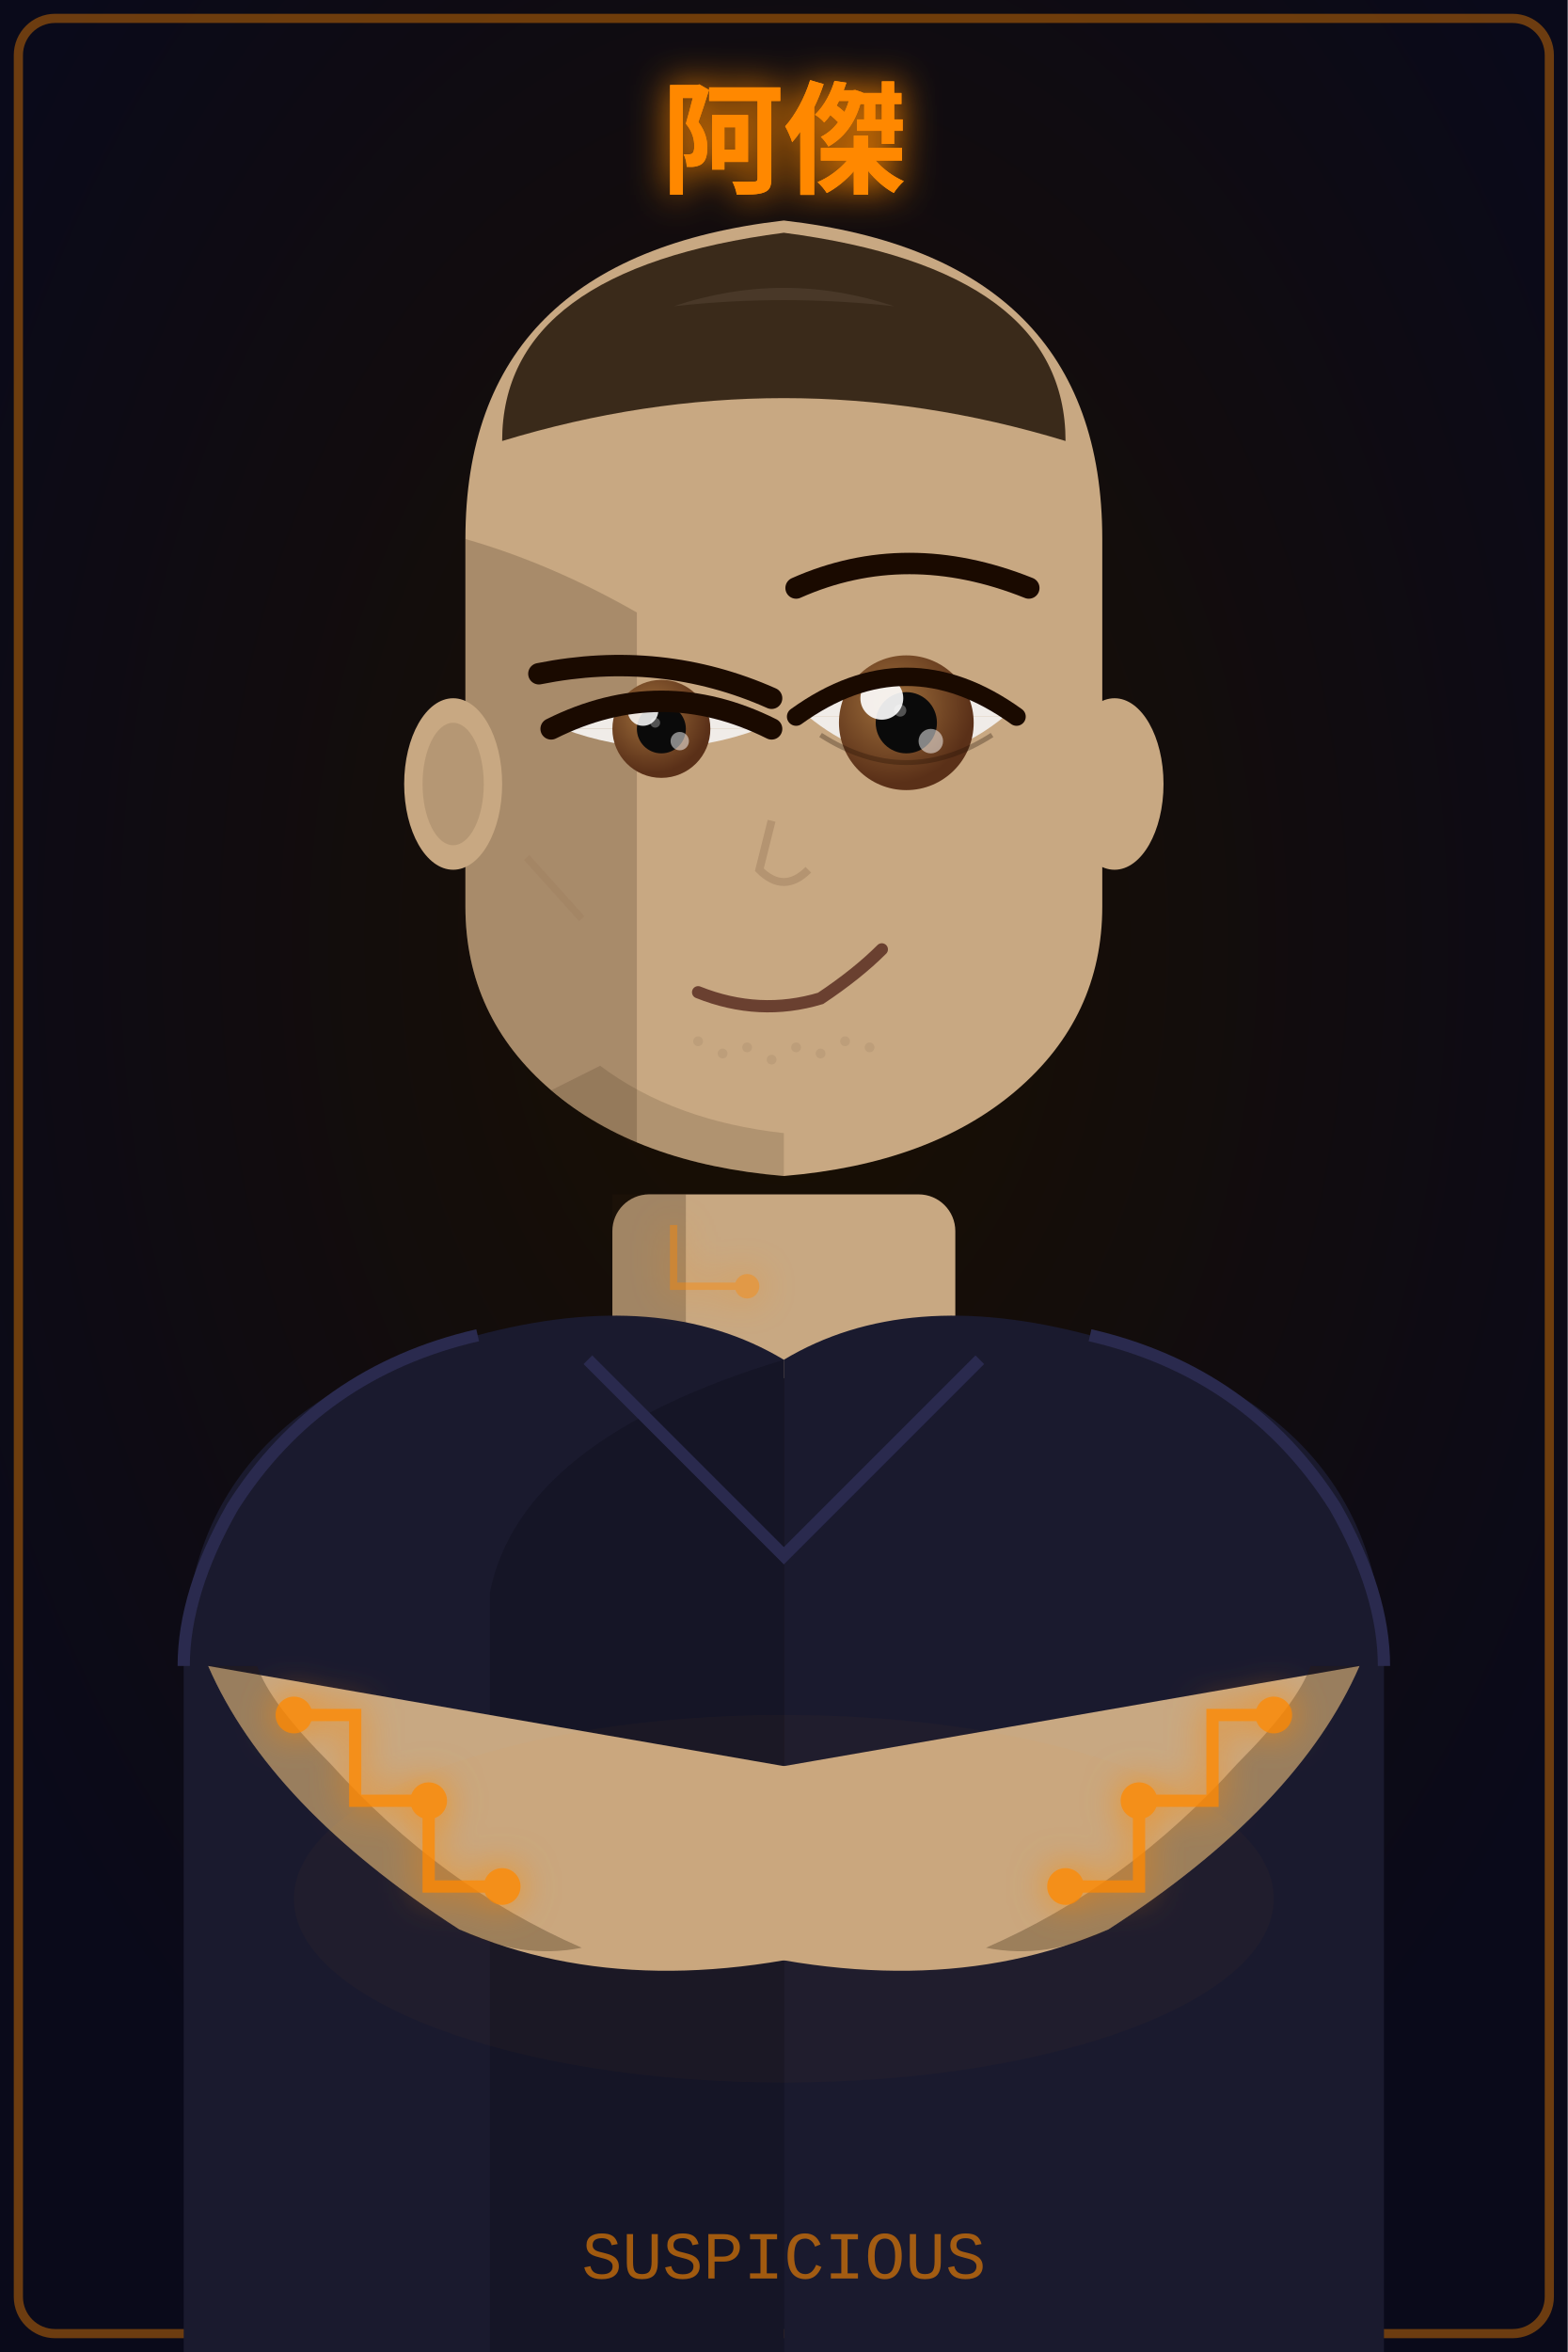
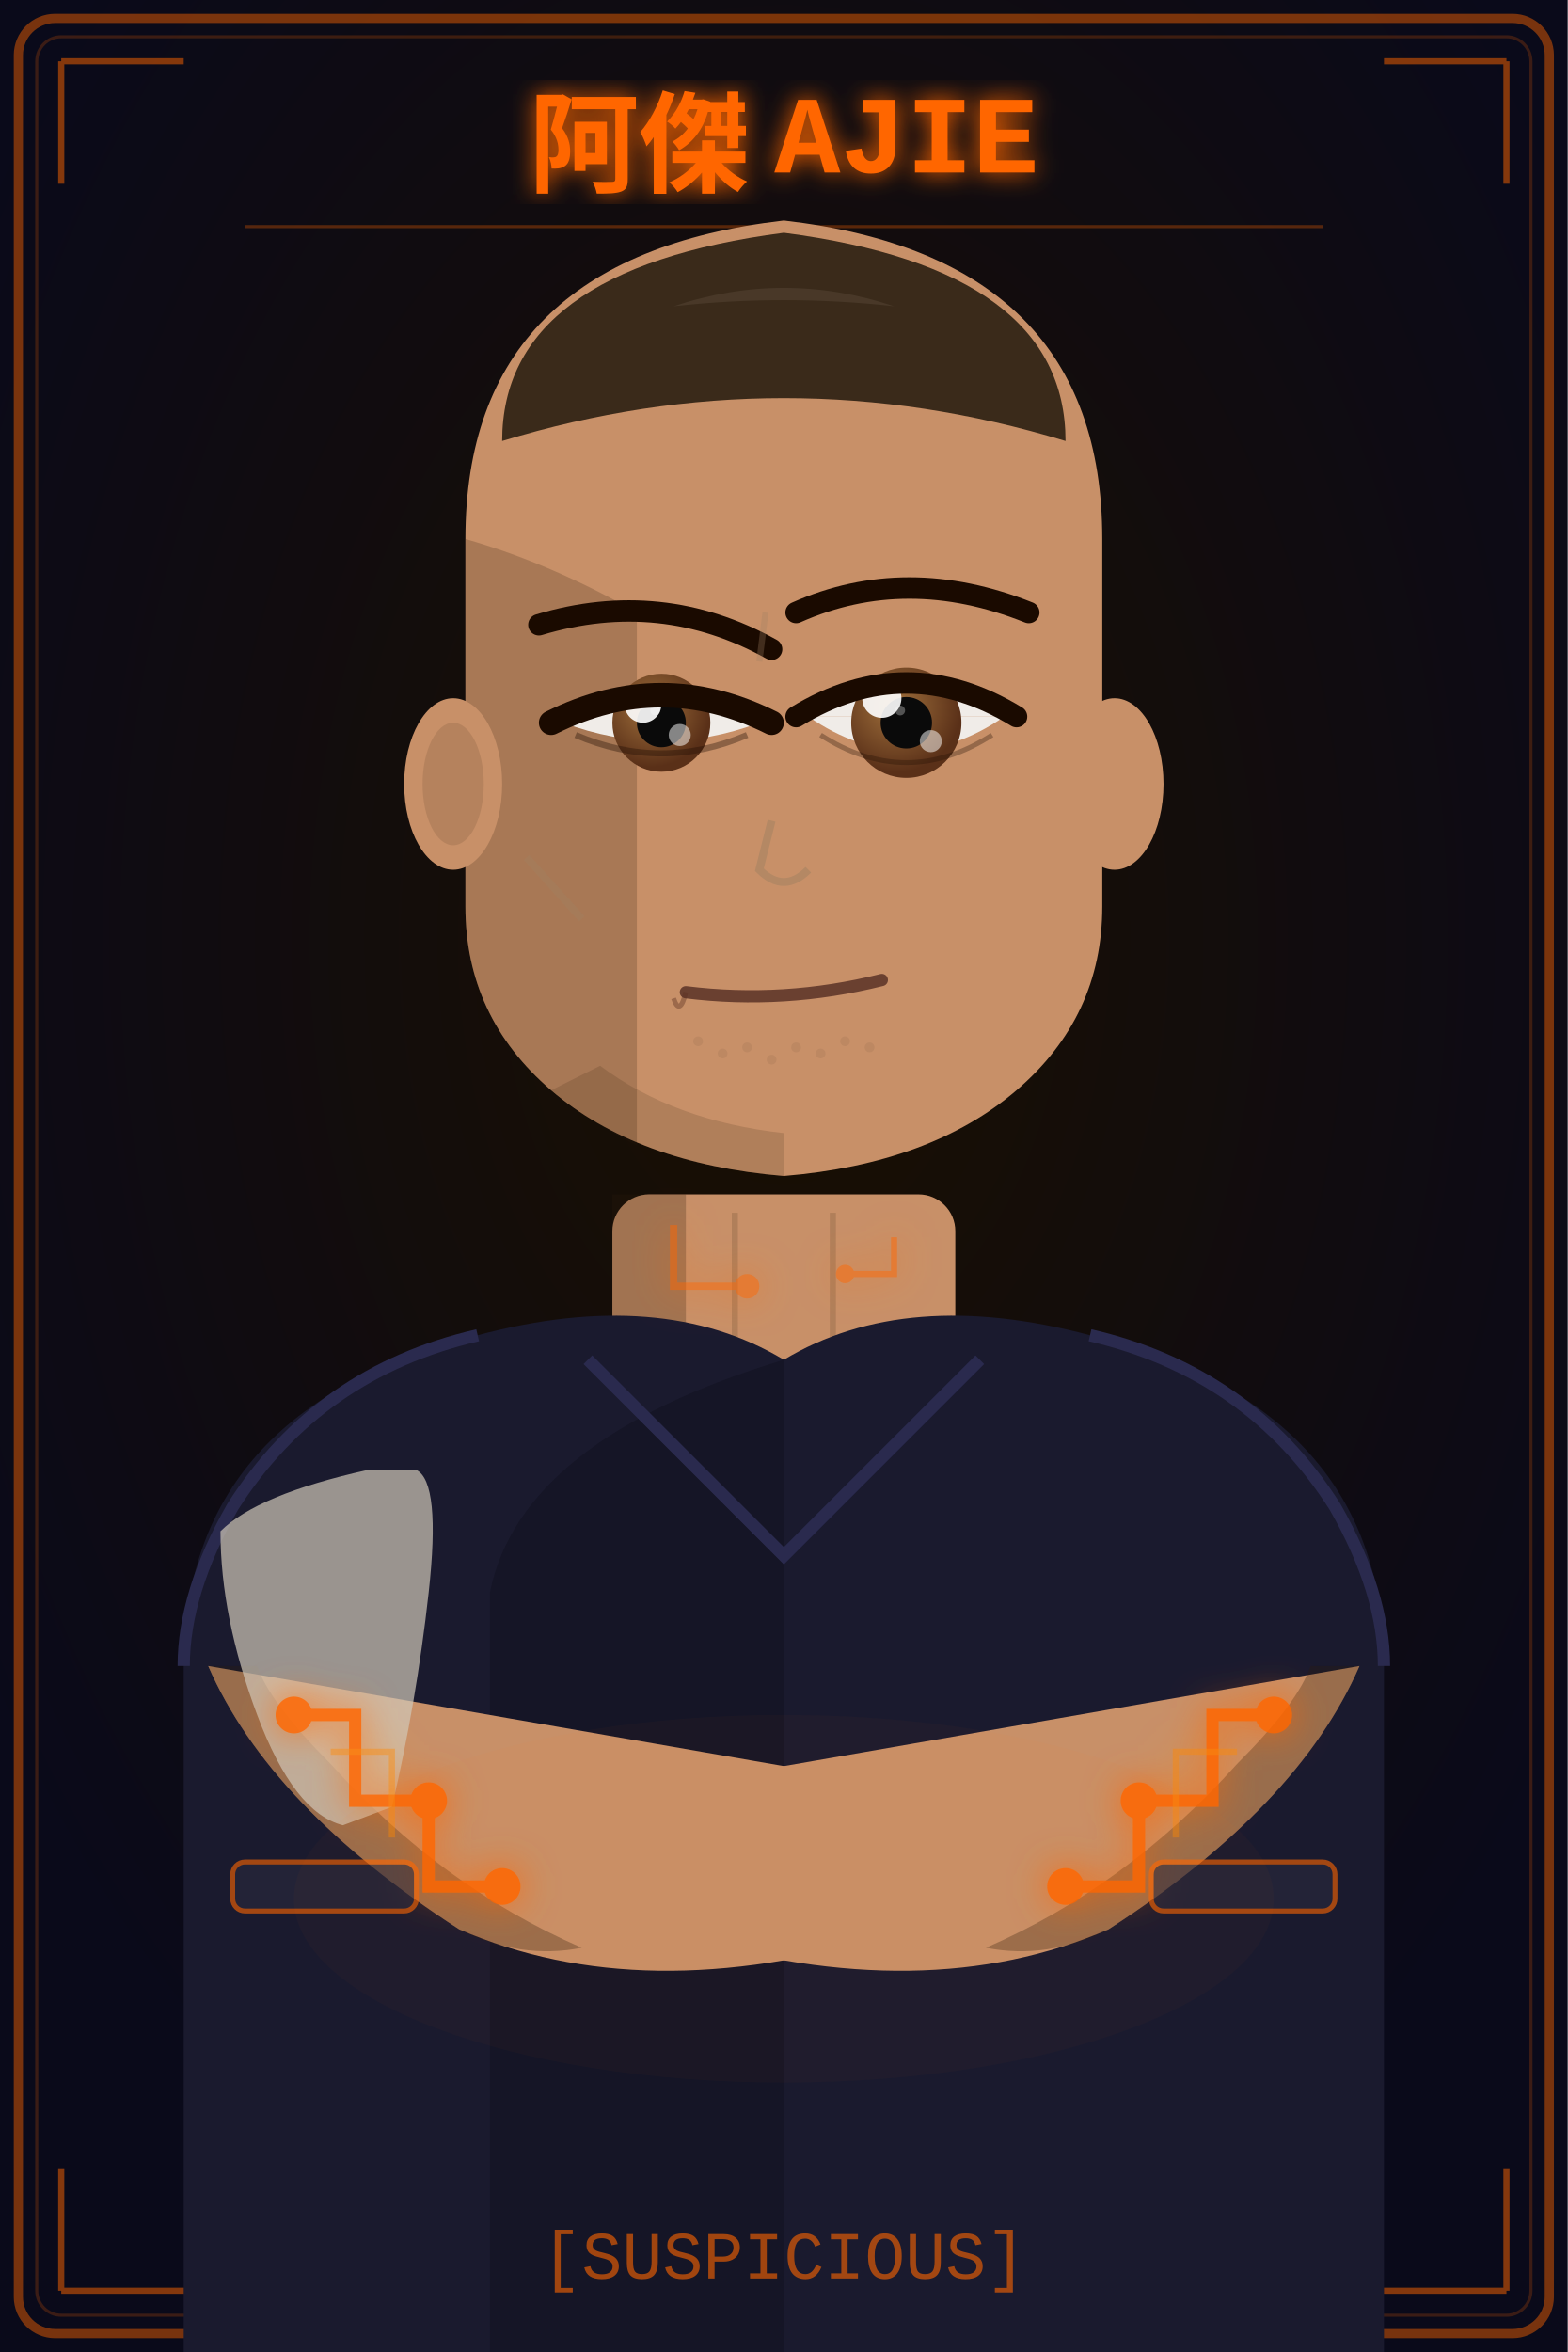
<svg xmlns="http://www.w3.org/2000/svg" width="256" height="384" viewBox="0 0 256 384">
  <defs>
    <radialGradient id="bg_glow" cx="50%" cy="40%" r="60%">
      <stop offset="0%" stop-color="#1a0f00" />
      <stop offset="100%" stop-color="#0a0a1a" />
    </radialGradient>
    <filter id="glow" x="-50%" y="-50%" width="200%" height="200%">
      <feGaussianBlur stdDeviation="3" result="b" />
      <feMerge>
        <feMergeNode in="b" />
        <feMergeNode in="SourceGraphic" />
      </feMerge>
    </filter>
+     <filter id="neonGlow">
+       <feGaussianBlur stdDeviation="2" result="blur" />
+       <feMerge>
+         <feMergeNode in="blur" />
+         <feMergeNode in="SourceGraphic" />
+       </feMerge>
+     </filter>
    <radialGradient id="iris_grad" cx="40%" cy="35%" r="60%">
      <stop offset="0%" stop-color="#a0703c" />
      <stop offset="100%" stop-color="#5a3018" />
    </radialGradient>
  </defs>
  <rect width="256" height="384" fill="url(#bg_glow)" />
-   <rect x="3" y="3" width="250" height="378" rx="6" fill="none" stroke="#ff8800" stroke-width="1.5" opacity="0.4" />
-   <text x="128" y="30" font-family="'Courier New', monospace" font-size="20" font-weight="bold" fill="#ff8800" text-anchor="middle" filter="url(#glow)">阿傑</text>
-   <text x="128" y="30" font-family="'Courier New', monospace" font-size="20" font-weight="bold" fill="#ff8800" text-anchor="middle">阿傑</text>
-   <rect x="100" y="195" width="56" height="30" rx="6" fill="#c8a882" />
+   <rect x="3" y="3" width="250" height="378" rx="6" fill="none" stroke="#ff6600" stroke-width="1.5" opacity="0.45" />
+   <rect x="6" y="6" width="244" height="372" rx="4" fill="none" stroke="#ff6600" stroke-width="0.5" opacity="0.2" />
+   <text x="128" y="30" font-family="'Courier New', monospace" font-size="18" font-weight="bold" fill="#ff6600" text-anchor="middle" filter="url(#neonGlow)">阿傑 AJIE</text>
+   <line x1="40" y1="37" x2="216" y2="37" stroke="#ff6600" stroke-width="0.5" opacity="0.3" />
+   <rect x="100" y="195" width="56" height="30" rx="6" fill="#c89068" />
  <path d="M100,195 L112,195 L112,225 L100,225 Z" fill="#2a1a0a" opacity="0.25" />
+   <line x1="120" y1="198" x2="120" y2="222" stroke="#2a1a0a" stroke-width="1" opacity="0.15" />
+   <line x1="136" y1="198" x2="136" y2="222" stroke="#2a1a0a" stroke-width="1" opacity="0.15" />
  <path d="M128,222 L128,384 L30,384 L30,272 Q30,230 78,218 Q108,210 128,222 Z" fill="#1a1a2e" />
  <path d="M128,222 L128,384 L226,384 L226,272 Q226,230 178,218 Q148,210 128,222 Z" fill="#1a1a2e" />
  <path d="M128,222 L128,384 L80,384 L80,260 Q85,235 128,222 Z" fill="#0d0d1a" opacity="0.4" />
  <path d="M78,218 Q52,224 38,246 Q30,260 30,272" fill="none" stroke="#2a2a4e" stroke-width="2" />
  <path d="M178,218 Q204,224 218,246 Q226,260 226,272" fill="none" stroke="#2a2a4e" stroke-width="2" />
-   <path d="M34,272 Q44,295 75,315 Q105,328 145,316 Q162,308 172,296" fill="#c8a882" />
-   <path d="M222,272 Q212,295 181,315 Q151,328 111,316 Q94,308 84,296" fill="#c8a882" />
+   <path d="M34,272 Q44,295 75,315 Q105,328 145,316 Q162,308 172,296" fill="#c89068" />
+   <path d="M222,272 Q212,295 181,315 Q151,328 111,316 Q94,308 84,296" fill="#c89068" />
  <path d="M34,272 Q44,295 75,315 Q85,320 95,318 Q72,308 54,288 Q44,278 42,272 Z" fill="#2a1a0a" opacity="0.3" />
  <path d="M222,272 Q212,295 181,315 Q171,320 161,318 Q184,308 202,288 Q212,278 214,272 Z" fill="#2a1a0a" opacity="0.3" />
-   <g filter="url(#glow)" opacity="0.8">
-     <path d="M48,280 L58,280 L58,294 L70,294 L70,308 L82,308" fill="none" stroke="#ff8800" stroke-width="2" />
-     <circle cx="48" cy="280" r="3" fill="#ff8800" />
-     <circle cx="70" cy="294" r="3" fill="#ff8800" />
-     <circle cx="82" cy="308" r="3" fill="#ff8800" />
+   <path d="M36,250 Q42,244 60,240 L68,240 Q72,242 70,260 Q68,278 64,295 L56,298 Q48,296 42,280 Q36,264 36,250 Z" fill="#d0c8b8" opacity="0.7" />
+   <g filter="url(#glow)" opacity="0.85">
+     <path d="M48,280 L58,280 L58,294 L70,294 L70,308 L82,308" fill="none" stroke="#ff6600" stroke-width="2" />
+     <circle cx="48" cy="280" r="3" fill="#ff6600" />
+     <circle cx="70" cy="294" r="3" fill="#ff6600" />
+     <circle cx="82" cy="308" r="3" fill="#ff6600" />
+     <path d="M54,286 L64,286 L64,300" fill="none" stroke="#ff8800" stroke-width="1" opacity="0.5" />
  </g>
-   <g filter="url(#glow)" opacity="0.8">
-     <path d="M208,280 L198,280 L198,294 L186,294 L186,308 L174,308" fill="none" stroke="#ff8800" stroke-width="2" />
-     <circle cx="208" cy="280" r="3" fill="#ff8800" />
-     <circle cx="186" cy="294" r="3" fill="#ff8800" />
-     <circle cx="174" cy="308" r="3" fill="#ff8800" />
+   <g filter="url(#glow)" opacity="0.85">
+     <path d="M208,280 L198,280 L198,294 L186,294 L186,308 L174,308" fill="none" stroke="#ff6600" stroke-width="2" />
+     <circle cx="208" cy="280" r="3" fill="#ff6600" />
+     <circle cx="186" cy="294" r="3" fill="#ff6600" />
+     <circle cx="174" cy="308" r="3" fill="#ff6600" />
+     <path d="M202,286 L192,286 L192,300" fill="none" stroke="#ff8800" stroke-width="1" opacity="0.5" />
  </g>
+   <rect x="38" y="304" width="30" height="8" rx="2" fill="#2a2a3e" stroke="#ff6600" stroke-width="0.8" opacity="0.6" />
+   <rect x="188" y="304" width="30" height="8" rx="2" fill="#2a2a3e" stroke="#ff6600" stroke-width="0.8" opacity="0.6" />
  <path d="M96,222 L128,254 L160,222" fill="none" stroke="#2a2a4e" stroke-width="2" />
-   <path d="M76,88 Q76,42 128,36 Q180,42 180,88 L180,148 Q180,166 166,178 Q152,190 128,192 Q104,190 90,178 Q76,166 76,148 Z" fill="#c8a882" />
+   <path d="M76,88 Q76,42 128,36 Q180,42 180,88 L180,148 Q180,166 166,178 Q152,190 128,192 Q104,190 90,178 Q76,166 76,148 Z" fill="#c89068" />
  <path d="M76,88 L76,148 Q76,166 90,178 Q96,183 104,187 L104,100 Q90,92 76,88 Z" fill="#2a1a0a" opacity="0.2" />
  <path d="M90,178 Q104,190 128,192 L128,185 Q110,183 98,174 Z" fill="#2a1a0a" opacity="0.15" />
  <path d="M82,72 Q82,44 128,38 Q174,44 174,72 Q128,58 82,72 Z" fill="#3a2a1a" />
  <path d="M110,50 Q128,44 146,50 Q128,48 110,50 Z" fill="#6a5a4a" opacity="0.3" />
-   <ellipse cx="74" cy="128" rx="8" ry="14" fill="#c8a882" />
+   <ellipse cx="74" cy="128" rx="8" ry="14" fill="#c89068" />
  <ellipse cx="74" cy="128" rx="5" ry="10" fill="#2a1a0a" opacity="0.12" />
-   <ellipse cx="182" cy="128" rx="8" ry="14" fill="#c8a882" />
-   <path d="M92,119 Q108,113 124,119" fill="#f0ece8" />
-   <path d="M92,119 Q108,125 124,119" fill="#f0ece8" />
-   <circle cx="108" cy="119" r="8" fill="url(#iris_grad)" />
-   <circle cx="108" cy="119" r="4" fill="#0a0a0a" />
-   <circle cx="105" cy="116" r="2.5" fill="#ffffff" opacity="0.85" />
-   <circle cx="111" cy="121" r="1.5" fill="#ffffff" opacity="0.5" />
-   <circle cx="107" cy="118" r="0.8" fill="#ffffff" opacity="0.3" />
-   <path d="M90,119 Q108,110 126,119" fill="none" stroke="#1a0a00" stroke-width="3.5" stroke-linecap="round" />
-   <path d="M132,117 Q148,106 164,117" fill="#f0ece8" />
-   <path d="M132,117 Q148,130 164,117" fill="#f0ece8" />
-   <circle cx="148" cy="118" r="11" fill="url(#iris_grad)" />
-   <circle cx="148" cy="118" r="5" fill="#0a0a0a" />
-   <circle cx="144" cy="114" r="3.5" fill="#ffffff" opacity="0.9" />
-   <circle cx="152" cy="121" r="2" fill="#ffffff" opacity="0.5" />
-   <circle cx="147" cy="116" r="1" fill="#ffffff" opacity="0.3" />
-   <path d="M130,117 Q148,104 166,117" fill="none" stroke="#1a0a00" stroke-width="3" stroke-linecap="round" />
+   <ellipse cx="182" cy="128" rx="8" ry="14" fill="#c89068" />
+   <path d="M92,118 Q108,112 124,118" fill="#f0ece8" />
+   <path d="M92,118 Q108,124 124,118" fill="#f0ece8" />
+   <circle cx="108" cy="118" r="8" fill="url(#iris_grad)" />
+   <circle cx="108" cy="118" r="4" fill="#0a0a0a" />
+   <circle cx="105" cy="115" r="3" fill="#ffffff" opacity="0.9" />
+   <circle cx="111" cy="120" r="1.8" fill="#ffffff" opacity="0.5" />
+   <circle cx="107" cy="116" r="0.8" fill="#ffffff" opacity="0.3" />
+   <path d="M90,118 Q108,109 126,118" fill="none" stroke="#1a0a00" stroke-width="4" stroke-linecap="round" />
+   <path d="M94,120 Q108,126 122,120" fill="none" stroke="#1a0a00" stroke-width="1" opacity="0.35" />
+   <path d="M132,117 Q148,108 164,117" fill="#f0ece8" />
+   <path d="M132,117 Q148,128 164,117" fill="#f0ece8" />
+   <circle cx="148" cy="118" r="9" fill="url(#iris_grad)" />
+   <circle cx="148" cy="118" r="4.2" fill="#0a0a0a" />
+   <circle cx="144" cy="114" r="3.2" fill="#ffffff" opacity="0.9" />
+   <circle cx="152" cy="121" r="1.8" fill="#ffffff" opacity="0.5" />
+   <circle cx="147" cy="116" r="0.8" fill="#ffffff" opacity="0.3" />
+   <path d="M130,117 Q148,106 166,117" fill="none" stroke="#1a0a00" stroke-width="3.5" stroke-linecap="round" />
  <path d="M134,120 Q148,129 162,120" fill="none" stroke="#1a0a00" stroke-width="0.8" opacity="0.3" />
-   <path d="M88,110 Q108,106 126,114" fill="none" stroke="#1a0a00" stroke-width="3.5" stroke-linecap="round" />
-   <path d="M130,96 Q148,88 168,96" fill="none" stroke="#1a0a00" stroke-width="3.5" stroke-linecap="round" />
+   <path d="M88,102 Q108,96 126,106" fill="none" stroke="#1a0a00" stroke-width="3.5" stroke-linecap="round" />
+   <path d="M130,100 Q148,92 168,100" fill="none" stroke="#1a0a00" stroke-width="3.5" stroke-linecap="round" />
+   <line x1="125" y1="100" x2="124" y2="108" stroke="#a08060" stroke-width="1" opacity="0.3" />
  <path d="M126,134 L124,142 Q128,146 132,142" fill="none" stroke="#a08060" stroke-width="1.3" opacity="0.5" />
-   <path d="M114,162 Q124,166 134,163 Q140,159 144,155" fill="none" stroke="#6a4030" stroke-width="2" stroke-linecap="round" />
+   <path d="M112,162 Q128,164 144,160" fill="none" stroke="#6a4030" stroke-width="2" stroke-linecap="round" />
+   <path d="M110,163 Q111,166 112,162" fill="none" stroke="#5a3020" stroke-width="0.8" opacity="0.4" />
  <g opacity="0.08" fill="#3a2a1a">
    <circle cx="114" cy="170" r="0.8" />
    <circle cx="118" cy="172" r="0.8" />
    <circle cx="122" cy="171" r="0.8" />
    <circle cx="126" cy="173" r="0.8" />
    <circle cx="130" cy="171" r="0.8" />
    <circle cx="134" cy="172" r="0.8" />
    <circle cx="138" cy="170" r="0.8" />
    <circle cx="142" cy="171" r="0.8" />
  </g>
-   <line x1="86" y1="140" x2="95" y2="150" stroke="#a08060" stroke-width="1.2" opacity="0.45" />
-   <g filter="url(#glow)" opacity="0.45">
-     <path d="M110,200 L110,210 L122,210" fill="none" stroke="#ff8800" stroke-width="1.2" />
-     <circle cx="122" cy="210" r="2" fill="#ff8800" />
+   <line x1="86" y1="140" x2="95" y2="150" stroke="#a08060" stroke-width="1.2" opacity="0.4" />
+   <g filter="url(#glow)" opacity="0.5">
+     <path d="M110,200 L110,210 L122,210" fill="none" stroke="#ff6600" stroke-width="1.2" />
+     <circle cx="122" cy="210" r="2" fill="#ff6600" />
+     <path d="M146,202 L146,208 L138,208" fill="none" stroke="#ff6600" stroke-width="1" />
+     <circle cx="138" cy="208" r="1.5" fill="#ff6600" />
  </g>
-   <ellipse cx="128" cy="310" rx="80" ry="30" fill="#ff8800" opacity="0.03" />
-   <text x="128" y="372" font-family="'Courier New', monospace" font-size="11" fill="#ff8800" text-anchor="middle" opacity="0.6">SUSPICIOUS</text>
+   <ellipse cx="128" cy="310" rx="80" ry="30" fill="#ff6600" opacity="0.03" />
+   <path d="M10,10 L30,10 M10,10 L10,30" fill="none" stroke="#ff6600" stroke-width="1" opacity="0.5" />
+   <path d="M246,10 L226,10 M246,10 L246,30" fill="none" stroke="#ff6600" stroke-width="1" opacity="0.5" />
+   <path d="M10,374 L30,374 M10,374 L10,354" fill="none" stroke="#ff6600" stroke-width="1" opacity="0.5" />
+   <path d="M246,374 L226,374 M246,374 L246,354" fill="none" stroke="#ff6600" stroke-width="1" opacity="0.5" />
+   <text x="128" y="372" font-family="'Courier New', monospace" font-size="11" fill="#ff6600" text-anchor="middle" opacity="0.6">[SUSPICIOUS]</text>
</svg>
